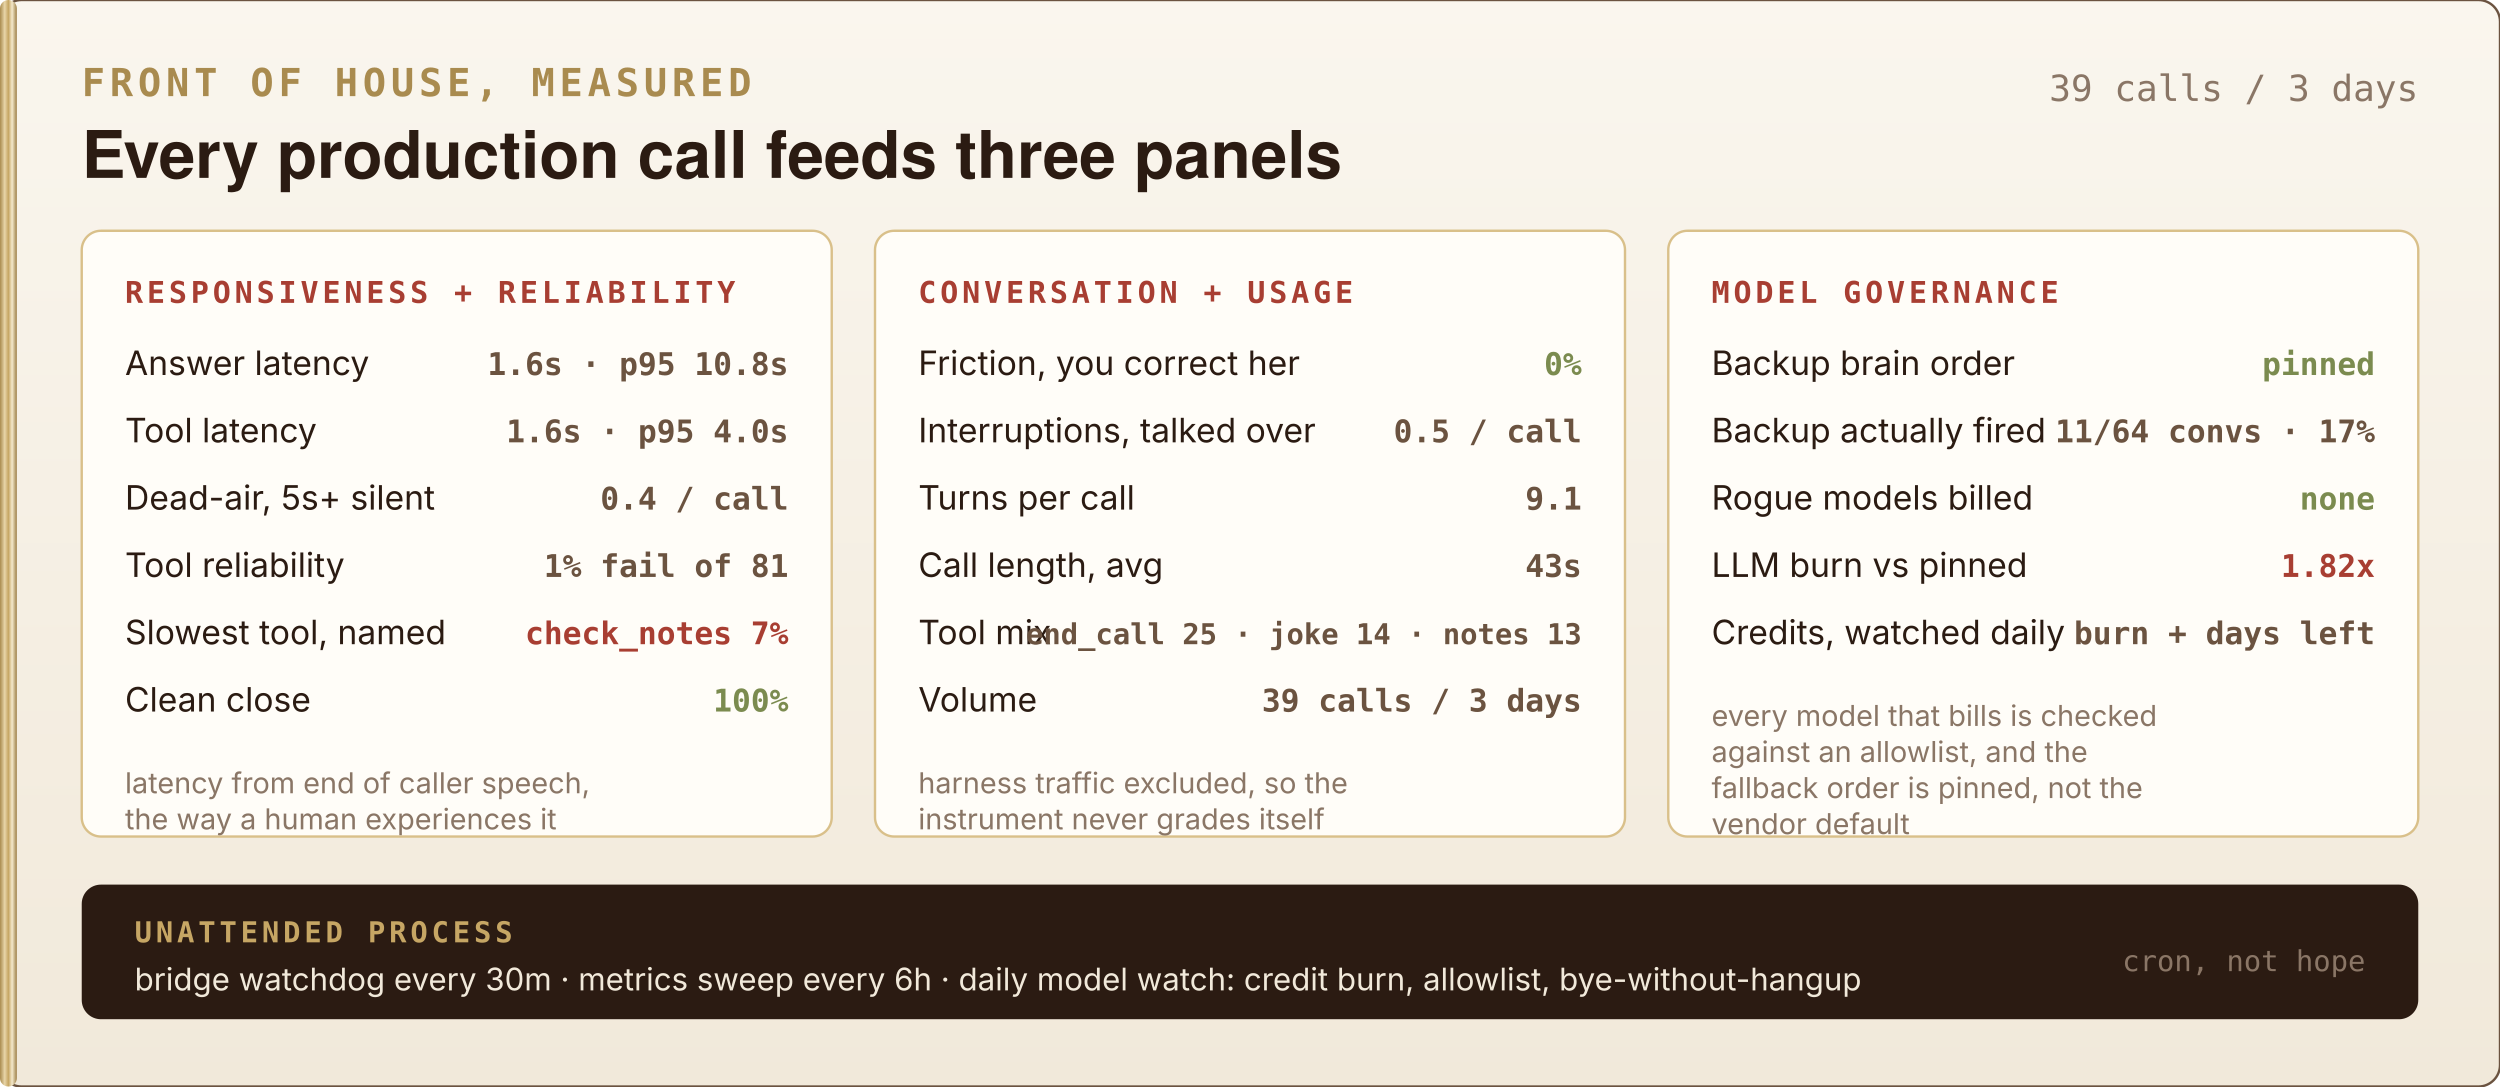
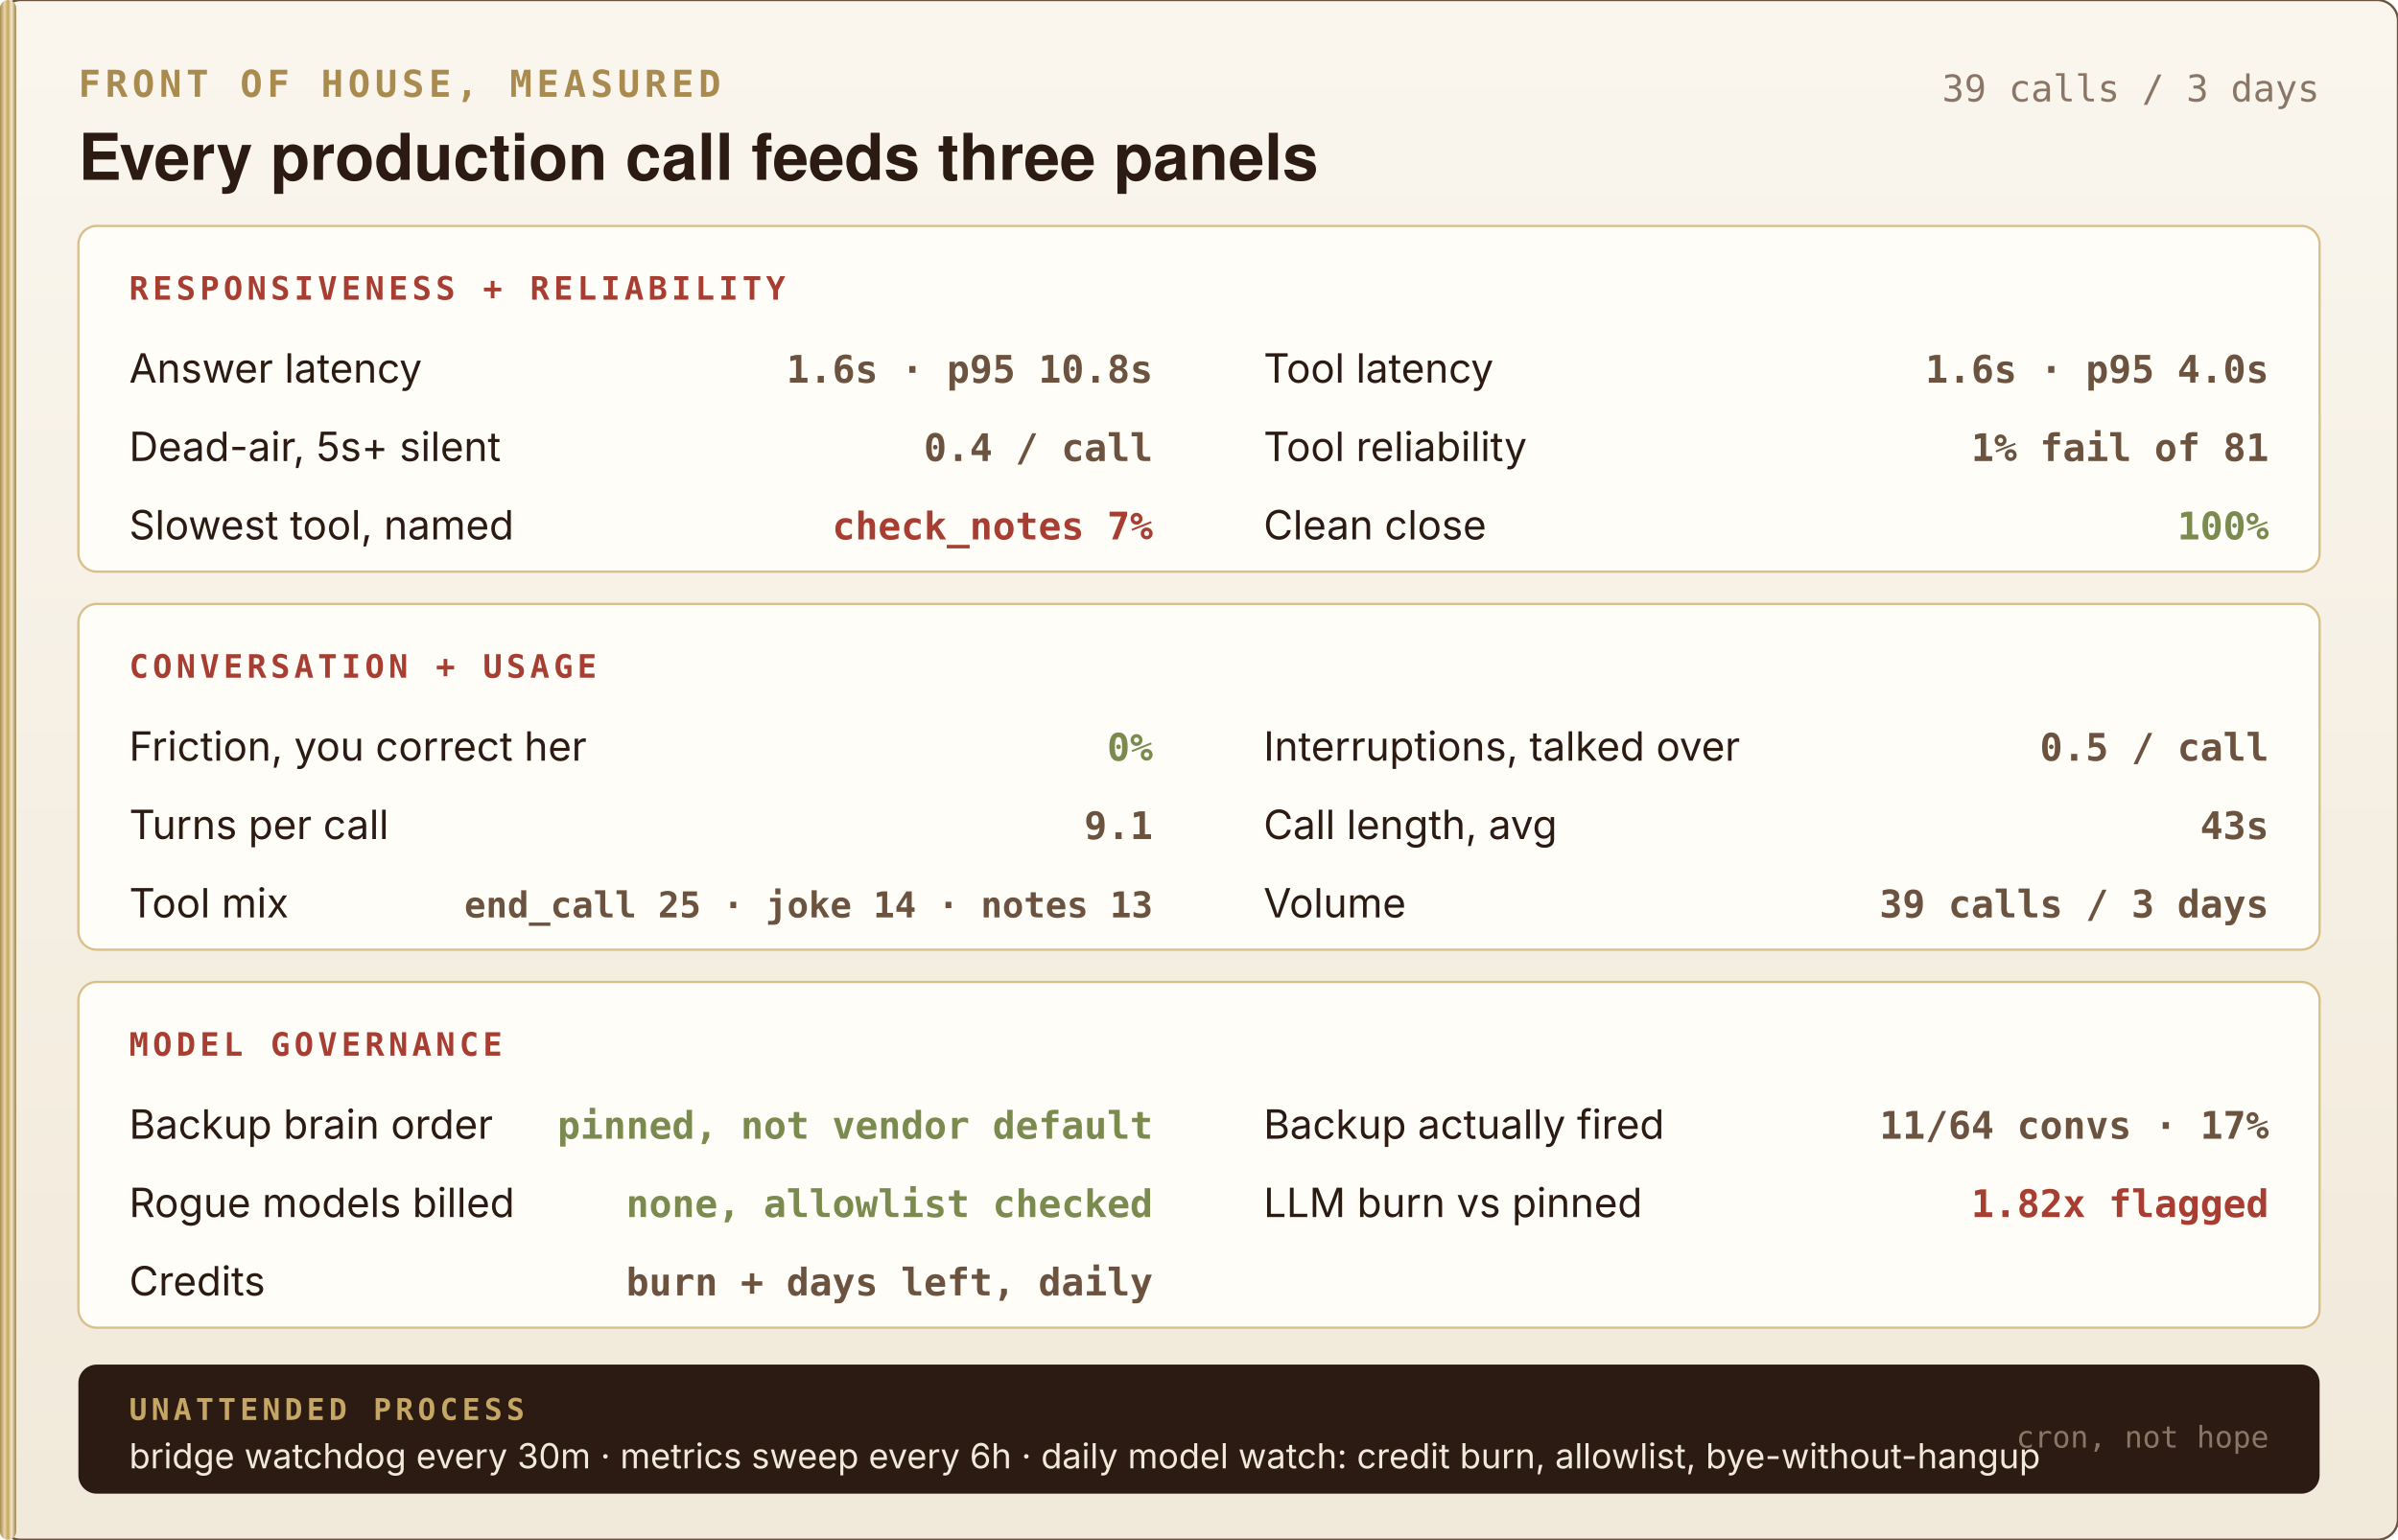
- <svg xmlns="http://www.w3.org/2000/svg" viewBox="0 0 1040 452" width="1040" height="452" role="img" aria-label="Production observability: responsiveness, conversation, and model governance panels with the unattended watchdog process">
+ <svg xmlns="http://www.w3.org/2000/svg" viewBox="0 0 1040 668" width="1040" height="668" role="img" aria-label="Production observability: responsiveness, conversation, and model governance panels with the unattended watchdog process">
  <defs>
    <linearGradient id="gold" x1="0" y1="0" x2="1" y2="0">
      <stop offset="0" stop-color="#A98B4F" />
      <stop offset="0.28" stop-color="#E8D5A8" />
      <stop offset="0.5" stop-color="#C6A664" />
      <stop offset="0.72" stop-color="#F4E9CC" />
      <stop offset="1" stop-color="#9C7E45" />
    </linearGradient>
    <linearGradient id="iv" x1="0" y1="0" x2="0" y2="1">
      <stop offset="0" stop-color="#FAF6EE" />
      <stop offset="1" stop-color="#F1E9DA" />
    </linearGradient>
  </defs>
-   <rect width="1040" height="452" rx="9" fill="url(#iv)" />
-   <rect width="1040" height="452" rx="9" fill="none" stroke="#6B5340" />
-   <rect x="0" y="0" width="7" height="452" rx="3.5" fill="url(#gold)" />
-   <text x="34" y="40" font-family="ui-monospace,SFMono-Regular,Menlo,monospace" font-size="16.1" letter-spacing="2" fill="#A98B4F" font-weight="700">FRONT OF HOUSE, MEASURED</text>
-   <text x="34" y="74" font-family="-apple-system,BlinkMacSystemFont,'Segoe UI',Helvetica,Arial,sans-serif" font-size="27.3" fill="#2B1B12" font-weight="700">Every production call feeds three panels</text>
-   <text x="1006" y="42" font-family="ui-monospace,SFMono-Regular,Menlo,monospace" font-size="15" fill="#8A7666" text-anchor="end">39 calls / 3 days</text>
+   <rect width="1040" height="668" rx="9" fill="url(#iv)" />
+   <rect width="1040" height="668" rx="9" fill="none" stroke="#6B5340" />
+   <rect x="0" y="0" width="7" height="668" rx="3.5" fill="url(#gold)" />
+   <text x="34" y="42" font-family="ui-monospace,SFMono-Regular,Menlo,monospace" font-size="16.1" letter-spacing="2" fill="#A98B4F" font-weight="700">FRONT OF HOUSE, MEASURED</text>
+   <text x="34" y="78" font-family="-apple-system,BlinkMacSystemFont,'Segoe UI',Helvetica,Arial,sans-serif" font-size="28" fill="#2B1B12" font-weight="700">Every production call feeds three panels</text>
+   <text x="1006" y="44" font-family="ui-monospace,SFMono-Regular,Menlo,monospace" font-size="16" fill="#8A7666" text-anchor="end">39 calls / 3 days</text>
  <g>
-     <rect x="34" y="96" width="312" height="252" rx="8" fill="#FFFDF8" stroke="#D9C08A" />
-     <text x="52" y="126" font-family="ui-monospace,SFMono-Regular,Menlo,monospace" font-size="12.5" letter-spacing="1.6" fill="#A83E32" font-weight="700">RESPONSIVENESS + RELIABILITY</text>
-     <text x="52" y="156" font-size="14" font-family="-apple-system,'Segoe UI',sans-serif" fill="#2B1B12">Answer latency</text>
-     <text x="328" y="156" font-size="13" font-family="ui-monospace,Menlo,monospace" fill="#6B5340" text-anchor="end" font-weight="700">1.6s · p95 10.8s</text>
-     <text x="52" y="184" font-size="14" font-family="-apple-system,'Segoe UI',sans-serif" fill="#2B1B12">Tool latency</text>
-     <text x="328" y="184" font-size="13" font-family="ui-monospace,Menlo,monospace" fill="#6B5340" text-anchor="end" font-weight="700">1.6s · p95 4.0s</text>
-     <text x="52" y="212" font-size="14" font-family="-apple-system,'Segoe UI',sans-serif" fill="#2B1B12">Dead-air, 5s+ silent</text>
-     <text x="328" y="212" font-size="13" font-family="ui-monospace,Menlo,monospace" fill="#6B5340" text-anchor="end" font-weight="700">0.4 / call</text>
-     <text x="52" y="240" font-size="14" font-family="-apple-system,'Segoe UI',sans-serif" fill="#2B1B12">Tool reliability</text>
-     <text x="328" y="240" font-size="13" font-family="ui-monospace,Menlo,monospace" fill="#6B5340" text-anchor="end" font-weight="700">1% fail of 81</text>
-     <text x="52" y="268" font-size="14" font-family="-apple-system,'Segoe UI',sans-serif" fill="#2B1B12">Slowest tool, named</text>
-     <text x="328" y="268" font-size="13" font-family="ui-monospace,Menlo,monospace" fill="#A83E32" text-anchor="end" font-weight="700">check_notes 7%</text>
-     <text x="52" y="296" font-size="14" font-family="-apple-system,'Segoe UI',sans-serif" fill="#2B1B12">Clean close</text>
-     <text x="328" y="296" font-size="13" font-family="ui-monospace,Menlo,monospace" fill="#7B8B4F" text-anchor="end" font-weight="700">100%</text>
-     <text x="52" y="330" font-size="12" font-family="-apple-system,'Segoe UI',sans-serif" fill="#8A7666">latency from end of caller speech,</text>
-     <text x="52" y="345" font-size="12" font-family="-apple-system,'Segoe UI',sans-serif" fill="#8A7666">the way a human experiences it</text>
+     <rect x="34" y="98" width="972" height="150" rx="8" fill="#FFFDF8" stroke="#D9C08A" />
+     <text x="56" y="130" font-family="ui-monospace,SFMono-Regular,Menlo,monospace" font-size="14" letter-spacing="1.8" fill="#A83E32" font-weight="700">RESPONSIVENESS + RELIABILITY</text>
+     <text x="56" y="166" font-size="17.5" font-family="-apple-system,'Segoe UI',sans-serif" fill="#2B1B12">Answer latency</text>
+     <text x="500" y="166" font-size="16.5" font-family="ui-monospace,Menlo,monospace" fill="#6B5340" text-anchor="end" font-weight="700">1.6s · p95 10.8s</text>
+     <text x="548" y="166" font-size="17.5" font-family="-apple-system,'Segoe UI',sans-serif" fill="#2B1B12">Tool latency</text>
+     <text x="984" y="166" font-size="16.5" font-family="ui-monospace,Menlo,monospace" fill="#6B5340" text-anchor="end" font-weight="700">1.6s · p95 4.0s</text>
+     <text x="56" y="200" font-size="17.5" font-family="-apple-system,'Segoe UI',sans-serif" fill="#2B1B12">Dead-air, 5s+ silent</text>
+     <text x="500" y="200" font-size="16.5" font-family="ui-monospace,Menlo,monospace" fill="#6B5340" text-anchor="end" font-weight="700">0.4 / call</text>
+     <text x="548" y="200" font-size="17.5" font-family="-apple-system,'Segoe UI',sans-serif" fill="#2B1B12">Tool reliability</text>
+     <text x="984" y="200" font-size="16.5" font-family="ui-monospace,Menlo,monospace" fill="#6B5340" text-anchor="end" font-weight="700">1% fail of 81</text>
+     <text x="56" y="234" font-size="17.5" font-family="-apple-system,'Segoe UI',sans-serif" fill="#2B1B12">Slowest tool, named</text>
+     <text x="500" y="234" font-size="16.5" font-family="ui-monospace,Menlo,monospace" fill="#A83E32" text-anchor="end" font-weight="700">check_notes 7%</text>
+     <text x="548" y="234" font-size="17.5" font-family="-apple-system,'Segoe UI',sans-serif" fill="#2B1B12">Clean close</text>
+     <text x="984" y="234" font-size="16.5" font-family="ui-monospace,Menlo,monospace" fill="#7B8B4F" text-anchor="end" font-weight="700">100%</text>
  </g>
  <g>
-     <rect x="364" y="96" width="312" height="252" rx="8" fill="#FFFDF8" stroke="#D9C08A" />
-     <text x="382" y="126" font-family="ui-monospace,SFMono-Regular,Menlo,monospace" font-size="12.5" letter-spacing="1.6" fill="#A83E32" font-weight="700">CONVERSATION + USAGE</text>
-     <text x="382" y="156" font-size="14" font-family="-apple-system,'Segoe UI',sans-serif" fill="#2B1B12">Friction, you correct her</text>
-     <text x="658" y="156" font-size="13" font-family="ui-monospace,Menlo,monospace" fill="#7B8B4F" text-anchor="end" font-weight="700">0%</text>
-     <text x="382" y="184" font-size="14" font-family="-apple-system,'Segoe UI',sans-serif" fill="#2B1B12">Interruptions, talked over</text>
-     <text x="658" y="184" font-size="13" font-family="ui-monospace,Menlo,monospace" fill="#6B5340" text-anchor="end" font-weight="700">0.5 / call</text>
-     <text x="382" y="212" font-size="14" font-family="-apple-system,'Segoe UI',sans-serif" fill="#2B1B12">Turns per call</text>
-     <text x="658" y="212" font-size="13" font-family="ui-monospace,Menlo,monospace" fill="#6B5340" text-anchor="end" font-weight="700">9.1</text>
-     <text x="382" y="240" font-size="14" font-family="-apple-system,'Segoe UI',sans-serif" fill="#2B1B12">Call length, avg</text>
-     <text x="658" y="240" font-size="13" font-family="ui-monospace,Menlo,monospace" fill="#6B5340" text-anchor="end" font-weight="700">43s</text>
-     <text x="382" y="268" font-size="14" font-family="-apple-system,'Segoe UI',sans-serif" fill="#2B1B12">Tool mix</text>
-     <text x="658" y="268" font-size="12" font-family="ui-monospace,Menlo,monospace" fill="#6B5340" text-anchor="end" font-weight="700" textLength="180" lengthAdjust="spacingAndGlyphs">end_call 25 · joke 14 · notes 13</text>
-     <text x="382" y="296" font-size="14" font-family="-apple-system,'Segoe UI',sans-serif" fill="#2B1B12">Volume</text>
-     <text x="658" y="296" font-size="13" font-family="ui-monospace,Menlo,monospace" fill="#6B5340" text-anchor="end" font-weight="700">39 calls / 3 days</text>
-     <text x="382" y="330" font-size="12" font-family="-apple-system,'Segoe UI',sans-serif" fill="#8A7666">harness traffic excluded, so the</text>
-     <text x="382" y="345" font-size="12" font-family="-apple-system,'Segoe UI',sans-serif" fill="#8A7666">instrument never grades itself</text>
+     <rect x="34" y="262" width="972" height="150" rx="8" fill="#FFFDF8" stroke="#D9C08A" />
+     <text x="56" y="294" font-family="ui-monospace,SFMono-Regular,Menlo,monospace" font-size="14" letter-spacing="1.8" fill="#A83E32" font-weight="700">CONVERSATION + USAGE</text>
+     <text x="56" y="330" font-size="17.5" font-family="-apple-system,'Segoe UI',sans-serif" fill="#2B1B12">Friction, you correct her</text>
+     <text x="500" y="330" font-size="16.5" font-family="ui-monospace,Menlo,monospace" fill="#7B8B4F" text-anchor="end" font-weight="700">0%</text>
+     <text x="548" y="330" font-size="17.5" font-family="-apple-system,'Segoe UI',sans-serif" fill="#2B1B12">Interruptions, talked over</text>
+     <text x="984" y="330" font-size="16.5" font-family="ui-monospace,Menlo,monospace" fill="#6B5340" text-anchor="end" font-weight="700">0.5 / call</text>
+     <text x="56" y="364" font-size="17.5" font-family="-apple-system,'Segoe UI',sans-serif" fill="#2B1B12">Turns per call</text>
+     <text x="500" y="364" font-size="16.5" font-family="ui-monospace,Menlo,monospace" fill="#6B5340" text-anchor="end" font-weight="700">9.1</text>
+     <text x="548" y="364" font-size="17.5" font-family="-apple-system,'Segoe UI',sans-serif" fill="#2B1B12">Call length, avg</text>
+     <text x="984" y="364" font-size="16.5" font-family="ui-monospace,Menlo,monospace" fill="#6B5340" text-anchor="end" font-weight="700">43s</text>
+     <text x="56" y="398" font-size="17.5" font-family="-apple-system,'Segoe UI',sans-serif" fill="#2B1B12">Tool mix</text>
+     <text x="500" y="398" font-size="15.5" font-family="ui-monospace,Menlo,monospace" fill="#6B5340" text-anchor="end" font-weight="700">end_call 25 · joke 14 · notes 13</text>
+     <text x="548" y="398" font-size="17.5" font-family="-apple-system,'Segoe UI',sans-serif" fill="#2B1B12">Volume</text>
+     <text x="984" y="398" font-size="16.5" font-family="ui-monospace,Menlo,monospace" fill="#6B5340" text-anchor="end" font-weight="700">39 calls / 3 days</text>
  </g>
  <g>
-     <rect x="694" y="96" width="312" height="252" rx="8" fill="#FFFDF8" stroke="#D9C08A" />
-     <text x="712" y="126" font-family="ui-monospace,SFMono-Regular,Menlo,monospace" font-size="12.5" letter-spacing="1.6" fill="#A83E32" font-weight="700">MODEL GOVERNANCE</text>
-     <text x="712" y="156" font-size="14" font-family="-apple-system,'Segoe UI',sans-serif" fill="#2B1B12">Backup brain order</text>
-     <text x="988" y="156" font-size="13" font-family="ui-monospace,Menlo,monospace" fill="#7B8B4F" text-anchor="end" font-weight="700">pinned</text>
-     <text x="712" y="184" font-size="14" font-family="-apple-system,'Segoe UI',sans-serif" fill="#2B1B12">Backup actually fired</text>
-     <text x="988" y="184" font-size="13" font-family="ui-monospace,Menlo,monospace" fill="#6B5340" text-anchor="end" font-weight="700">11/64 convs · 17%</text>
-     <text x="712" y="212" font-size="14" font-family="-apple-system,'Segoe UI',sans-serif" fill="#2B1B12">Rogue models billed</text>
-     <text x="988" y="212" font-size="13" font-family="ui-monospace,Menlo,monospace" fill="#7B8B4F" text-anchor="end" font-weight="700">none</text>
-     <text x="712" y="240" font-size="14" font-family="-apple-system,'Segoe UI',sans-serif" fill="#2B1B12">LLM burn vs pinned</text>
-     <text x="988" y="240" font-size="13" font-family="ui-monospace,Menlo,monospace" fill="#A83E32" text-anchor="end" font-weight="700">1.82x</text>
-     <text x="712" y="268" font-size="14" font-family="-apple-system,'Segoe UI',sans-serif" fill="#2B1B12">Credits, watched daily</text>
-     <text x="988" y="268" font-size="13" font-family="ui-monospace,Menlo,monospace" fill="#6B5340" text-anchor="end" font-weight="700">burn + days left</text>
-     <text x="712" y="302" font-size="12" font-family="-apple-system,'Segoe UI',sans-serif" fill="#8A7666">every model that bills is checked</text>
-     <text x="712" y="317" font-size="12" font-family="-apple-system,'Segoe UI',sans-serif" fill="#8A7666">against an allowlist, and the</text>
-     <text x="712" y="332" font-size="12" font-family="-apple-system,'Segoe UI',sans-serif" fill="#8A7666">fallback order is pinned, not the</text>
-     <text x="712" y="347" font-size="12" font-family="-apple-system,'Segoe UI',sans-serif" fill="#8A7666">vendor default</text>
+     <rect x="34" y="426" width="972" height="150" rx="8" fill="#FFFDF8" stroke="#D9C08A" />
+     <text x="56" y="458" font-family="ui-monospace,SFMono-Regular,Menlo,monospace" font-size="14" letter-spacing="1.8" fill="#A83E32" font-weight="700">MODEL GOVERNANCE</text>
+     <text x="56" y="494" font-size="17.5" font-family="-apple-system,'Segoe UI',sans-serif" fill="#2B1B12">Backup brain order</text>
+     <text x="500" y="494" font-size="16.5" font-family="ui-monospace,Menlo,monospace" fill="#7B8B4F" text-anchor="end" font-weight="700">pinned, not vendor default</text>
+     <text x="548" y="494" font-size="17.5" font-family="-apple-system,'Segoe UI',sans-serif" fill="#2B1B12">Backup actually fired</text>
+     <text x="984" y="494" font-size="16.5" font-family="ui-monospace,Menlo,monospace" fill="#6B5340" text-anchor="end" font-weight="700">11/64 convs · 17%</text>
+     <text x="56" y="528" font-size="17.5" font-family="-apple-system,'Segoe UI',sans-serif" fill="#2B1B12">Rogue models billed</text>
+     <text x="500" y="528" font-size="16.5" font-family="ui-monospace,Menlo,monospace" fill="#7B8B4F" text-anchor="end" font-weight="700">none, allowlist checked</text>
+     <text x="548" y="528" font-size="17.5" font-family="-apple-system,'Segoe UI',sans-serif" fill="#2B1B12">LLM burn vs pinned</text>
+     <text x="984" y="528" font-size="16.5" font-family="ui-monospace,Menlo,monospace" fill="#A83E32" text-anchor="end" font-weight="700">1.82x flagged</text>
+     <text x="56" y="562" font-size="17.5" font-family="-apple-system,'Segoe UI',sans-serif" fill="#2B1B12">Credits</text>
+     <text x="500" y="562" font-size="16.5" font-family="ui-monospace,Menlo,monospace" fill="#6B5340" text-anchor="end" font-weight="700">burn + days left, daily</text>
  </g>
-   <rect x="34" y="368" width="972" height="56" rx="8" fill="#2B1B12" />
-   <text x="56" y="392" font-family="ui-monospace,SFMono-Regular,Menlo,monospace" font-size="12" letter-spacing="1.6" fill="#C6A664" font-weight="700">UNATTENDED PROCESS</text>
-   <text x="56" y="412" font-size="13" font-family="-apple-system,'Segoe UI',sans-serif" fill="#F1E9DA">bridge watchdog every 30m · metrics sweep every 6h · daily model watch: credit burn, allowlist, bye-without-hangup</text>
-   <text x="984" y="404" font-family="ui-monospace,SFMono-Regular,Menlo,monospace" font-size="12" fill="#8A7666" text-anchor="end">cron, not hope</text>
+   <rect x="34" y="592" width="972" height="56" rx="8" fill="#2B1B12" />
+   <text x="56" y="616" font-family="ui-monospace,SFMono-Regular,Menlo,monospace" font-size="13" letter-spacing="1.8" fill="#C6A664" font-weight="700">UNATTENDED PROCESS</text>
+   <text x="56" y="637" font-size="15" font-family="-apple-system,'Segoe UI',sans-serif" fill="#F1E9DA">bridge watchdog every 30m · metrics sweep every 6h · daily model watch: credit burn, allowlist, bye-without-hangup</text>
+   <text x="984" y="628" font-family="ui-monospace,SFMono-Regular,Menlo,monospace" font-size="13" fill="#8A7666" text-anchor="end">cron, not hope</text>
</svg>
